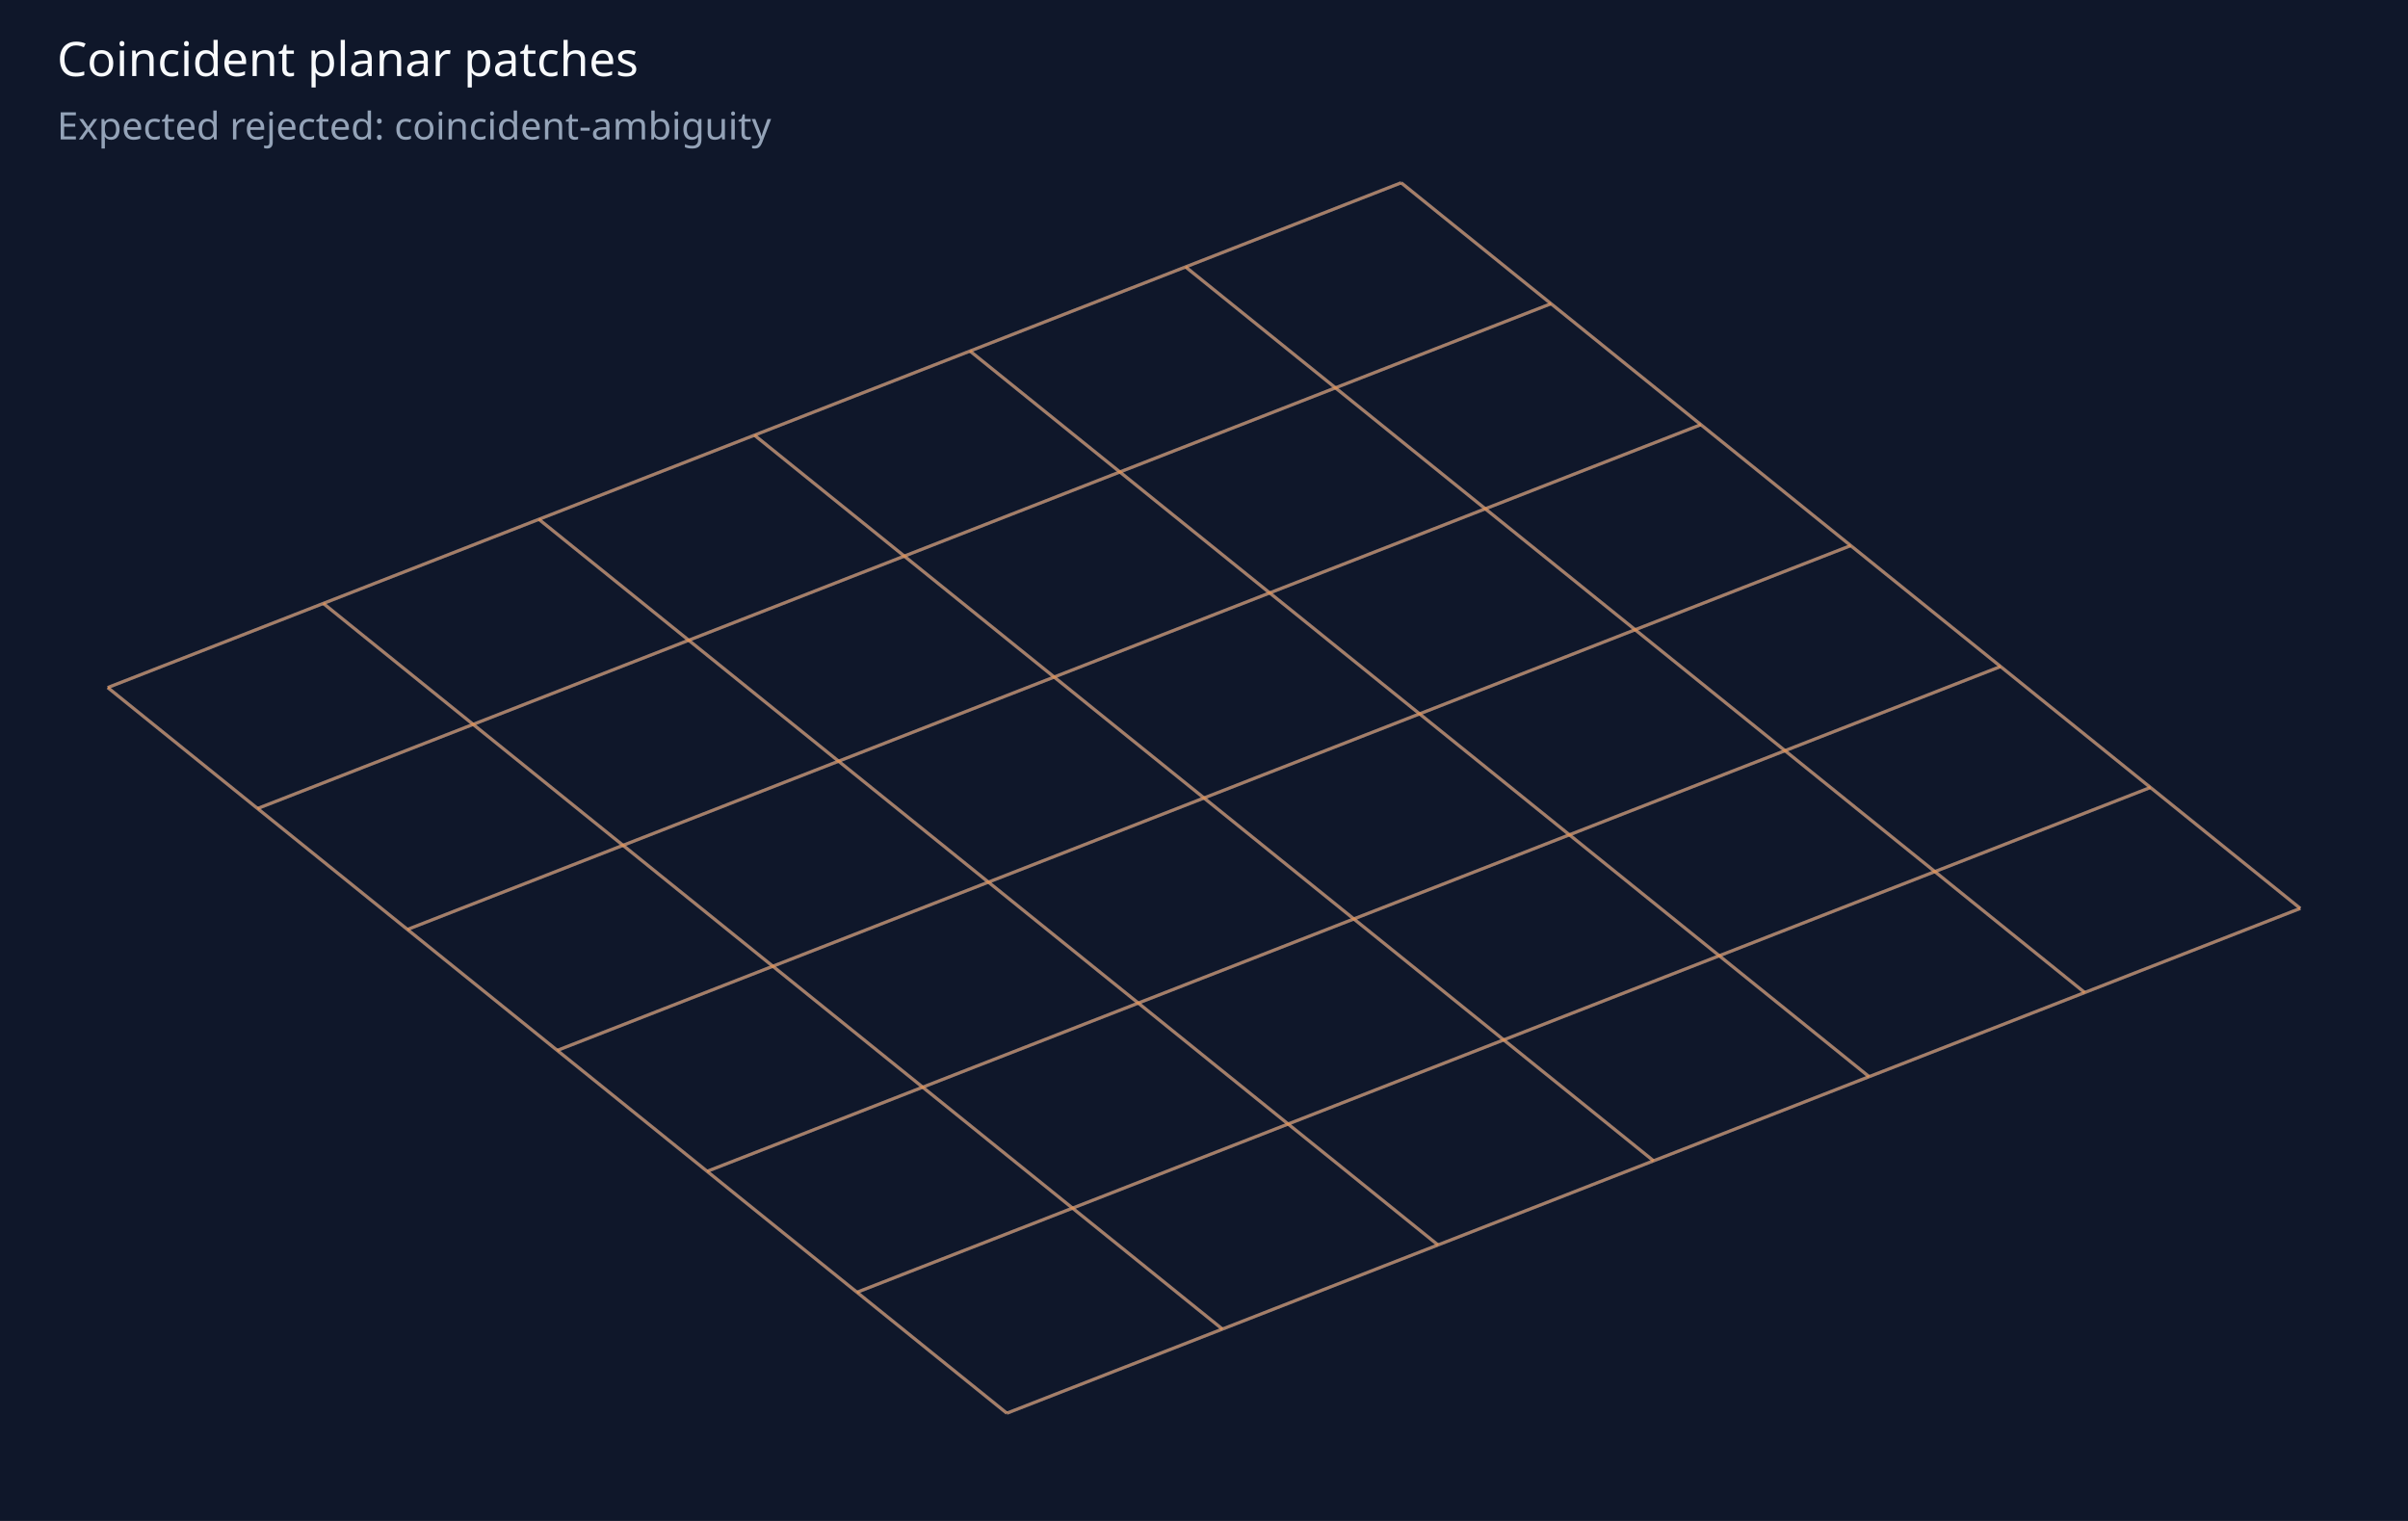
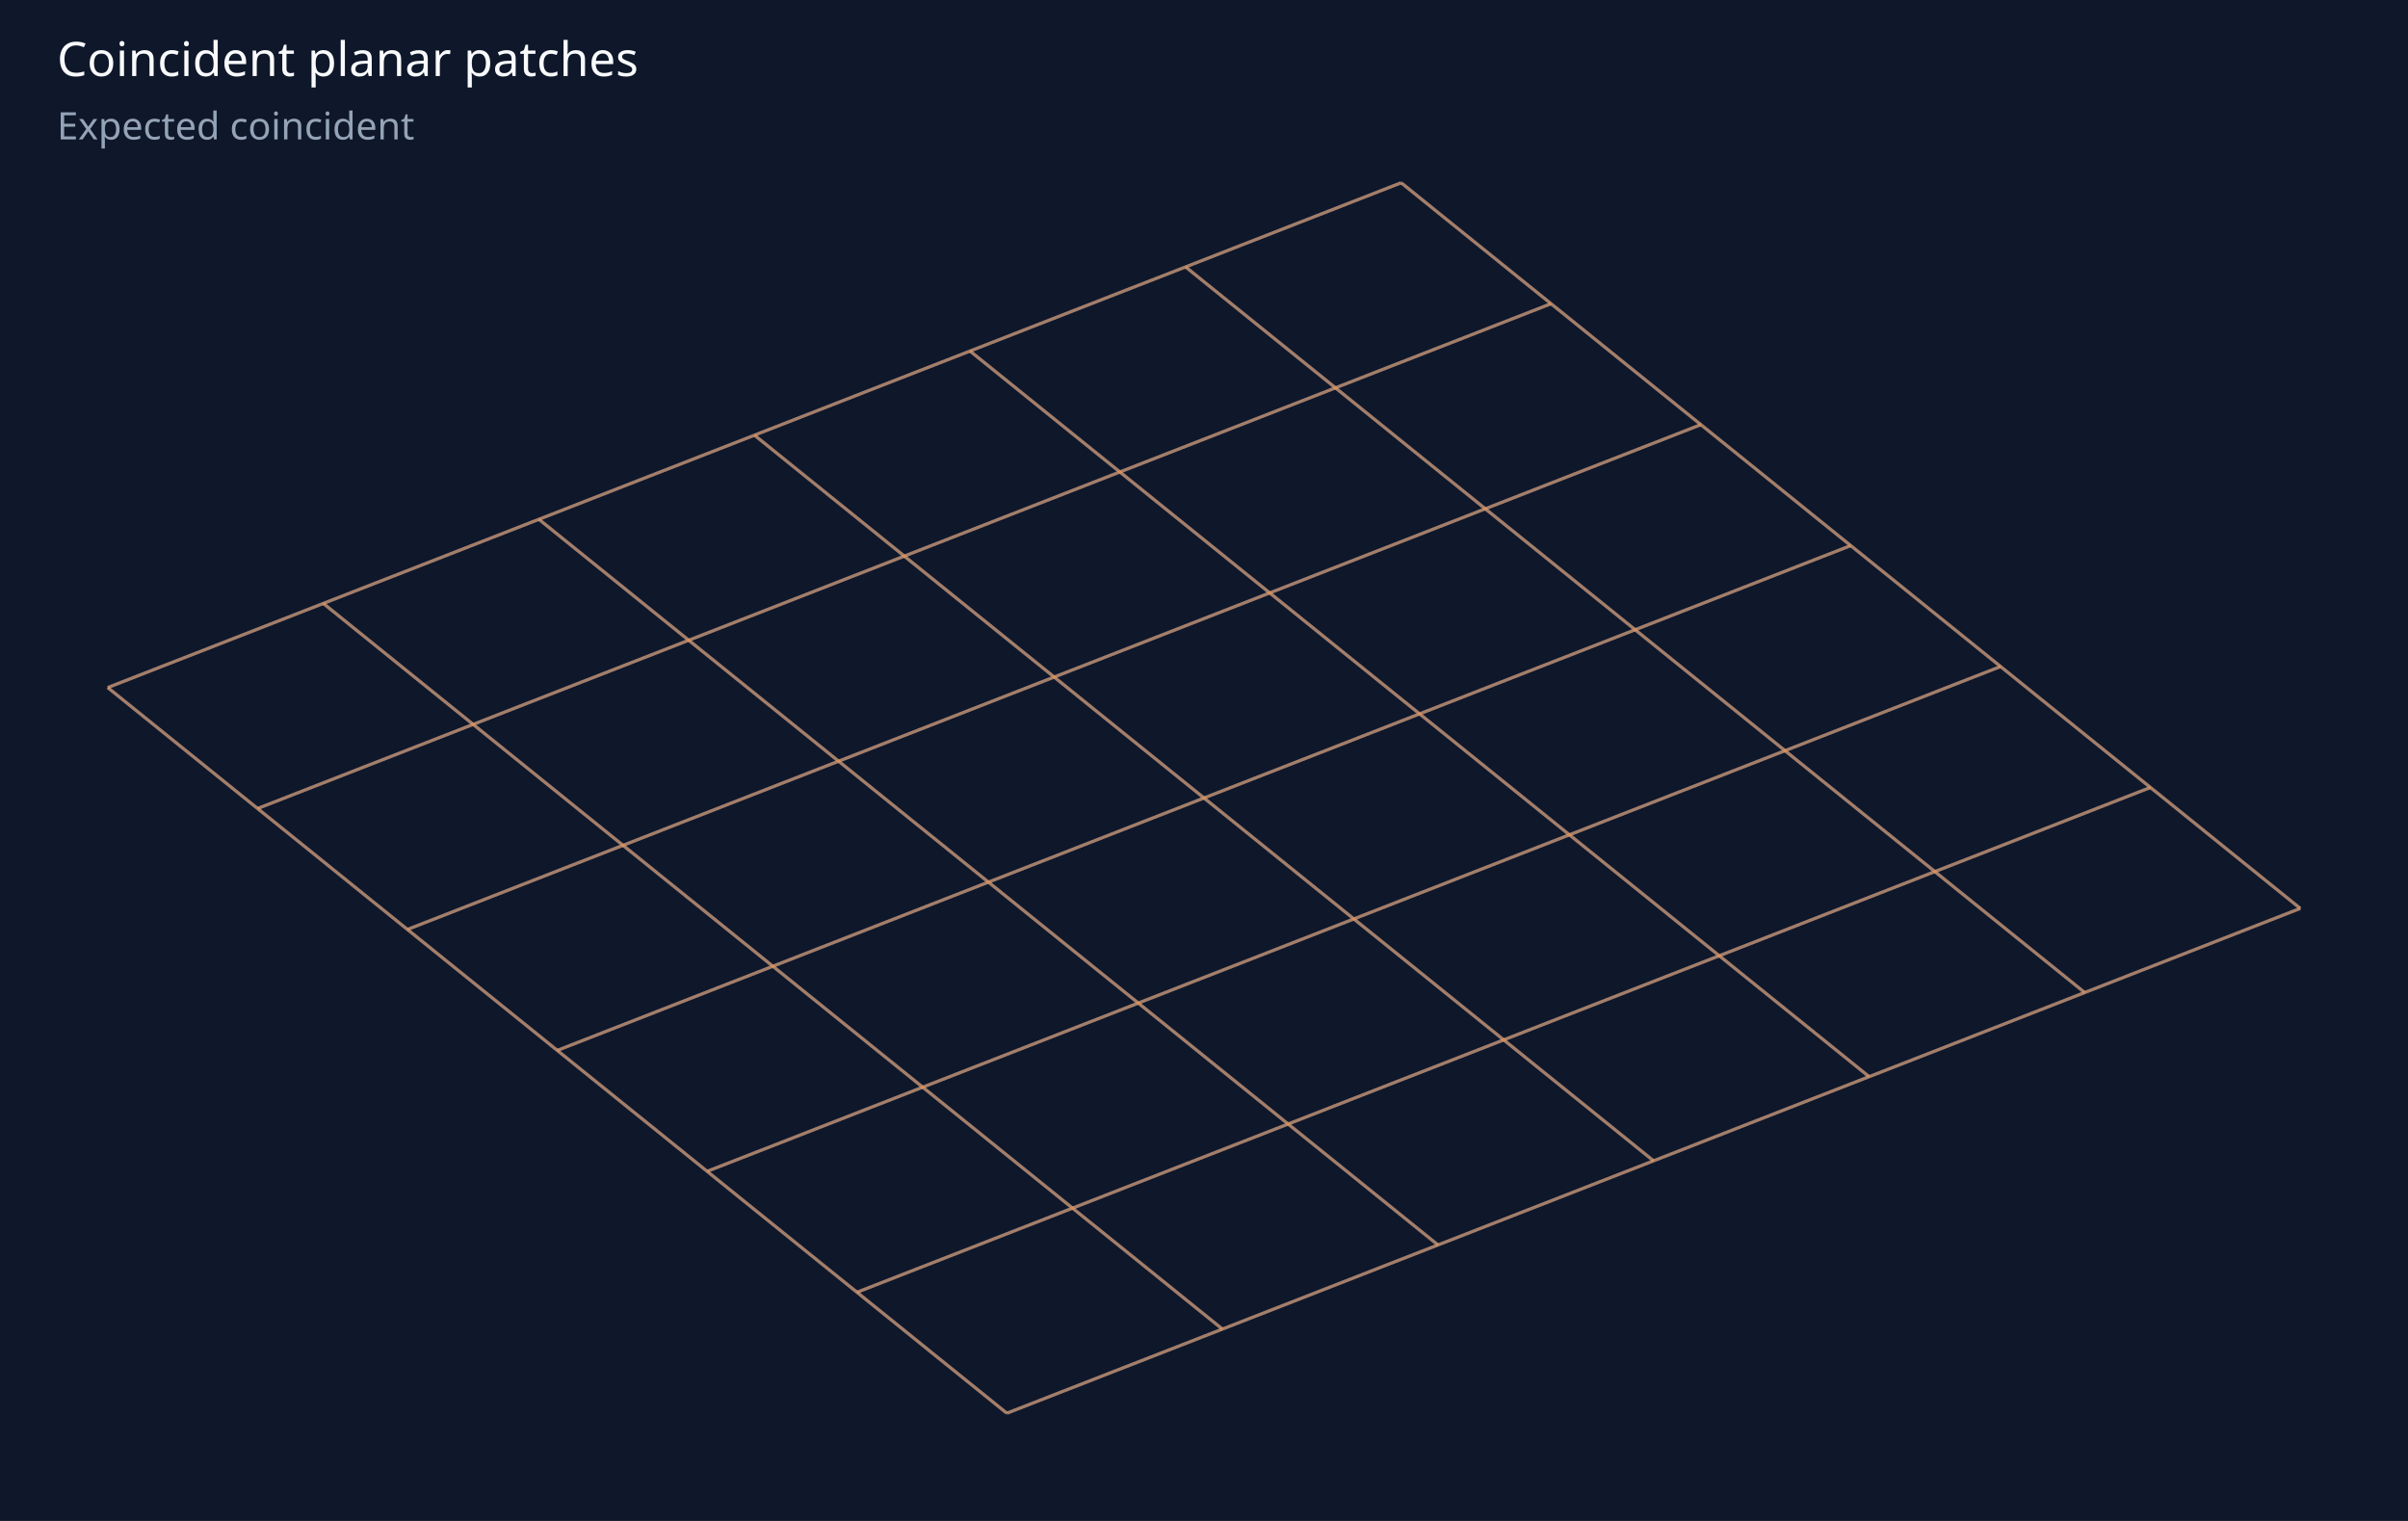
<svg xmlns="http://www.w3.org/2000/svg" width="760" height="480" viewBox="0 0 760 480">
  <rect width="100%" height="100%" fill="#0f172a" />
  <text x="18" y="24" font-family="sans-serif" font-size="15" fill="#f8fafc">Coincident planar patches</text>
-   <text x="18" y="44" font-family="sans-serif" font-size="12" fill="#94a3b8">Expected rejected: coincident-ambiguity</text>
+   <text x="18" y="44" font-family="sans-serif" font-size="12" fill="#94a3b8">Expected coincident</text>
  <polyline points="317.77,446.00 305.95,436.46 294.12,426.92 282.30,417.37 270.47,407.83 258.65,398.29 246.83,388.75 235.00,379.21 223.18,369.66 211.36,360.12 199.53,350.58 187.71,341.04 175.88,331.50 164.06,321.95 152.24,312.41 140.41,302.87 128.59,293.33 116.77,283.79 104.94,274.24 93.12,264.70 81.29,255.16 69.47,245.62 57.65,236.08 45.82,226.53 34.00,216.99" fill="none" stroke="#60a5fa" stroke-width="1.0" opacity="0.55" />
  <polyline points="385.81,419.45 373.98,409.91 362.16,400.36 350.34,390.82 338.51,381.28 326.69,371.74 314.87,362.20 303.04,352.65 291.22,343.11 279.39,333.57 267.57,324.03 255.75,314.49 243.92,304.94 232.10,295.40 220.28,285.86 208.45,276.32 196.63,266.78 184.80,257.24 172.98,247.69 161.16,238.15 149.33,228.61 137.51,219.07 125.69,209.53 113.86,199.98 102.04,190.44" fill="none" stroke="#60a5fa" stroke-width="1.0" opacity="0.55" />
  <polyline points="453.85,392.90 442.02,383.35 430.20,373.81 418.38,364.27 406.55,354.73 394.73,345.19 382.90,335.65 371.08,326.10 359.26,316.56 347.43,307.02 335.61,297.48 323.79,287.94 311.96,278.39 300.14,268.85 288.31,259.31 276.49,249.77 264.67,240.23 252.84,230.68 241.02,221.14 229.20,211.60 217.37,202.06 205.55,192.52 193.72,182.97 181.90,173.43 170.08,163.89" fill="none" stroke="#60a5fa" stroke-width="1.0" opacity="0.55" />
  <polyline points="521.88,366.35 510.06,356.80 498.24,347.26 486.41,337.72 474.59,328.18 462.77,318.64 450.94,309.09 439.12,299.55 427.29,290.01 415.47,280.47 403.65,270.93 391.82,261.38 380.00,251.84 368.18,242.30 356.35,232.76 344.53,223.22 332.71,213.67 320.88,204.13 309.06,194.59 297.23,185.05 285.41,175.51 273.59,165.96 261.76,156.42 249.94,146.88 238.12,137.34" fill="none" stroke="#60a5fa" stroke-width="1.0" opacity="0.55" />
  <polyline points="589.92,339.79 578.10,330.25 566.28,320.71 554.45,311.17 542.63,301.63 530.80,292.08 518.98,282.54 507.16,273.00 495.33,263.46 483.51,253.92 471.69,244.37 459.86,234.83 448.04,225.29 436.21,215.75 424.39,206.21 412.57,196.66 400.74,187.12 388.92,177.58 377.10,168.04 365.27,158.50 353.45,148.95 341.62,139.41 329.80,129.87 317.98,120.33 306.15,110.79" fill="none" stroke="#60a5fa" stroke-width="1.0" opacity="0.55" />
  <polyline points="657.96,313.24 646.14,303.70 634.31,294.16 622.49,284.62 610.67,275.07 598.84,265.53 587.02,255.99 575.20,246.45 563.37,236.91 551.55,227.36 539.72,217.82 527.90,208.28 516.08,198.74 504.25,189.20 492.43,179.65 480.61,170.11 468.78,160.57 456.96,151.03 445.13,141.49 433.31,131.94 421.49,122.40 409.66,112.86 397.84,103.32 386.02,93.78 374.19,84.24" fill="none" stroke="#60a5fa" stroke-width="1.0" opacity="0.55" />
  <polyline points="726.00,286.69 714.18,277.15 702.35,267.61 690.53,258.06 678.71,248.52 666.88,238.98 655.06,229.44 643.23,219.90 631.41,210.35 619.59,200.81 607.76,191.27 595.94,181.73 584.12,172.19 572.29,162.65 560.47,153.10 548.64,143.56 536.82,134.02 525.00,124.48 513.17,114.94 501.35,105.39 489.53,95.85 477.70,86.31 465.88,76.77 454.05,67.23 442.23,57.68" fill="none" stroke="#60a5fa" stroke-width="1.0" opacity="0.55" />
  <polyline points="317.77,446.00 334.78,439.36 351.79,432.72 368.80,426.09 385.81,419.45 402.82,412.81 419.83,406.17 436.84,399.53 453.85,392.90 470.86,386.26 487.87,379.62 504.88,372.98 521.88,366.35 538.89,359.71 555.90,353.07 572.91,346.43 589.92,339.79 606.93,333.16 623.94,326.52 640.95,319.88 657.96,313.24 674.97,306.60 691.98,299.97 708.99,293.33 726.00,286.69" fill="none" stroke="#60a5fa" stroke-width="1.0" opacity="0.55" />
  <polyline points="270.47,407.83 287.48,401.19 304.49,394.56 321.50,387.92 338.51,381.28 355.52,374.64 372.53,368.00 389.54,361.37 406.55,354.73 423.56,348.09 440.57,341.45 457.58,334.82 474.59,328.18 491.60,321.54 508.61,314.90 525.62,308.26 542.63,301.63 559.64,294.99 576.65,288.35 593.66,281.71 610.67,275.07 627.68,268.44 644.69,261.80 661.70,255.16 678.71,248.52" fill="none" stroke="#60a5fa" stroke-width="1.0" opacity="0.55" />
  <polyline points="223.18,369.66 240.19,363.03 257.20,356.39 274.21,349.75 291.22,343.11 308.23,336.47 325.24,329.84 342.25,323.20 359.26,316.56 376.27,309.92 393.28,303.29 410.29,296.65 427.29,290.01 444.30,283.37 461.31,276.73 478.32,270.10 495.33,263.46 512.34,256.82 529.35,250.18 546.36,243.54 563.37,236.91 580.38,230.27 597.39,223.63 614.40,216.99 631.41,210.35" fill="none" stroke="#60a5fa" stroke-width="1.0" opacity="0.55" />
  <polyline points="175.88,331.50 192.89,324.86 209.90,318.22 226.91,311.58 243.92,304.94 260.93,298.31 277.94,291.67 294.95,285.03 311.96,278.39 328.97,271.76 345.98,265.12 362.99,258.48 380.00,251.84 397.01,245.20 414.02,238.57 431.03,231.93 448.04,225.29 465.05,218.65 482.06,212.01 499.07,205.38 516.08,198.74 533.09,192.10 550.10,185.46 567.11,178.82 584.12,172.19" fill="none" stroke="#60a5fa" stroke-width="1.0" opacity="0.55" />
  <polyline points="128.59,293.33 145.60,286.69 162.61,280.05 179.62,273.41 196.63,266.78 213.64,260.14 230.65,253.50 247.66,246.86 264.67,240.23 281.68,233.59 298.69,226.95 315.70,220.31 332.71,213.67 349.71,207.04 366.72,200.40 383.73,193.76 400.74,187.12 417.75,180.48 434.76,173.85 451.77,167.21 468.78,160.57 485.79,153.93 502.80,147.29 519.81,140.66 536.82,134.02" fill="none" stroke="#60a5fa" stroke-width="1.0" opacity="0.55" />
  <polyline points="81.29,255.16 98.30,248.52 115.31,241.88 132.32,235.25 149.33,228.61 166.34,221.97 183.35,215.33 200.36,208.70 217.37,202.06 234.38,195.42 251.39,188.78 268.40,182.14 285.41,175.51 302.42,168.87 319.43,162.23 336.44,155.59 353.45,148.95 370.46,142.32 387.47,135.68 404.48,129.04 421.49,122.40 438.50,115.76 455.51,109.13 472.52,102.49 489.53,95.85" fill="none" stroke="#60a5fa" stroke-width="1.0" opacity="0.55" />
  <polyline points="34.00,216.99 51.01,210.35 68.02,203.72 85.03,197.08 102.04,190.44 119.05,183.80 136.06,177.17 153.07,170.53 170.08,163.89 187.09,157.25 204.10,150.61 221.11,143.98 238.12,137.34 255.12,130.70 272.13,124.06 289.14,117.42 306.15,110.79 323.16,104.15 340.17,97.51 357.18,90.87 374.19,84.24 391.20,77.60 408.21,70.96 425.22,64.32 442.23,57.68" fill="none" stroke="#60a5fa" stroke-width="1.0" opacity="0.55" />
  <polyline points="317.77,446.00 334.78,439.36 351.79,432.72 368.80,426.09 385.81,419.45 402.82,412.81 419.83,406.17 436.84,399.53 453.85,392.90 470.86,386.26 487.87,379.62 504.88,372.98 521.88,366.35 538.89,359.71 555.90,353.07 572.91,346.43 589.92,339.79 606.93,333.16 623.94,326.52 640.95,319.88 657.96,313.24 674.97,306.60 691.98,299.97 708.99,293.33 726.00,286.69" fill="none" stroke="#fb923c" stroke-width="1.0" opacity="0.55" />
  <polyline points="270.47,407.83 287.48,401.19 304.49,394.56 321.50,387.92 338.51,381.28 355.52,374.64 372.53,368.00 389.54,361.37 406.55,354.73 423.56,348.09 440.57,341.45 457.58,334.82 474.59,328.18 491.60,321.54 508.61,314.90 525.62,308.26 542.63,301.63 559.64,294.99 576.65,288.35 593.66,281.71 610.67,275.07 627.68,268.44 644.69,261.80 661.70,255.16 678.71,248.52" fill="none" stroke="#fb923c" stroke-width="1.0" opacity="0.55" />
  <polyline points="223.18,369.66 240.19,363.03 257.20,356.39 274.21,349.75 291.22,343.11 308.23,336.47 325.24,329.84 342.25,323.20 359.26,316.56 376.27,309.92 393.28,303.29 410.29,296.65 427.29,290.01 444.30,283.37 461.31,276.73 478.32,270.10 495.33,263.46 512.34,256.82 529.35,250.18 546.36,243.54 563.37,236.91 580.38,230.27 597.39,223.63 614.40,216.99 631.41,210.35" fill="none" stroke="#fb923c" stroke-width="1.0" opacity="0.55" />
  <polyline points="175.88,331.50 192.89,324.86 209.90,318.22 226.91,311.58 243.92,304.94 260.93,298.31 277.94,291.67 294.95,285.03 311.96,278.39 328.97,271.76 345.98,265.12 362.99,258.48 380.00,251.84 397.01,245.20 414.02,238.57 431.03,231.93 448.04,225.29 465.05,218.65 482.06,212.01 499.07,205.38 516.08,198.74 533.09,192.10 550.10,185.46 567.11,178.82 584.12,172.19" fill="none" stroke="#fb923c" stroke-width="1.0" opacity="0.55" />
  <polyline points="128.59,293.33 145.60,286.69 162.61,280.05 179.62,273.41 196.63,266.78 213.64,260.14 230.65,253.50 247.66,246.86 264.67,240.23 281.68,233.59 298.69,226.95 315.70,220.31 332.71,213.67 349.71,207.04 366.72,200.40 383.73,193.76 400.74,187.12 417.75,180.48 434.76,173.85 451.77,167.21 468.78,160.57 485.79,153.93 502.80,147.29 519.81,140.66 536.82,134.02" fill="none" stroke="#fb923c" stroke-width="1.0" opacity="0.55" />
  <polyline points="81.29,255.16 98.30,248.52 115.31,241.88 132.32,235.25 149.33,228.61 166.34,221.97 183.35,215.33 200.36,208.70 217.37,202.06 234.38,195.42 251.39,188.78 268.40,182.14 285.41,175.51 302.42,168.87 319.43,162.23 336.44,155.59 353.45,148.95 370.46,142.32 387.47,135.68 404.48,129.04 421.49,122.40 438.50,115.76 455.51,109.13 472.52,102.49 489.53,95.85" fill="none" stroke="#fb923c" stroke-width="1.0" opacity="0.55" />
  <polyline points="34.00,216.99 51.01,210.35 68.02,203.72 85.03,197.08 102.04,190.44 119.05,183.80 136.06,177.17 153.07,170.53 170.08,163.89 187.09,157.25 204.10,150.61 221.11,143.98 238.12,137.34 255.12,130.70 272.13,124.06 289.14,117.42 306.15,110.79 323.16,104.15 340.17,97.51 357.18,90.87 374.19,84.24 391.20,77.60 408.21,70.96 425.22,64.32 442.23,57.68" fill="none" stroke="#fb923c" stroke-width="1.0" opacity="0.55" />
  <polyline points="317.77,446.00 305.95,436.46 294.12,426.92 282.30,417.37 270.47,407.83 258.65,398.29 246.83,388.75 235.00,379.21 223.18,369.66 211.36,360.12 199.53,350.58 187.71,341.04 175.88,331.50 164.06,321.95 152.24,312.41 140.41,302.87 128.59,293.33 116.77,283.79 104.94,274.24 93.12,264.70 81.29,255.16 69.47,245.62 57.65,236.08 45.82,226.53 34.00,216.99" fill="none" stroke="#fb923c" stroke-width="1.0" opacity="0.55" />
  <polyline points="385.81,419.45 373.98,409.91 362.16,400.36 350.34,390.82 338.51,381.28 326.69,371.74 314.87,362.20 303.04,352.65 291.22,343.11 279.39,333.57 267.57,324.03 255.75,314.49 243.92,304.94 232.10,295.40 220.28,285.86 208.45,276.32 196.63,266.78 184.80,257.24 172.98,247.69 161.16,238.15 149.33,228.61 137.51,219.07 125.69,209.53 113.86,199.98 102.04,190.44" fill="none" stroke="#fb923c" stroke-width="1.0" opacity="0.55" />
  <polyline points="453.85,392.90 442.02,383.35 430.20,373.81 418.38,364.27 406.55,354.73 394.73,345.19 382.90,335.65 371.08,326.10 359.26,316.56 347.43,307.02 335.61,297.48 323.79,287.94 311.96,278.39 300.14,268.85 288.31,259.31 276.49,249.77 264.67,240.23 252.84,230.68 241.02,221.14 229.20,211.60 217.37,202.06 205.55,192.52 193.72,182.97 181.90,173.43 170.08,163.89" fill="none" stroke="#fb923c" stroke-width="1.0" opacity="0.55" />
  <polyline points="521.88,366.35 510.06,356.80 498.24,347.26 486.41,337.72 474.59,328.18 462.77,318.64 450.94,309.09 439.12,299.55 427.29,290.01 415.47,280.47 403.65,270.93 391.82,261.38 380.00,251.84 368.18,242.30 356.35,232.76 344.53,223.22 332.71,213.67 320.88,204.13 309.06,194.59 297.23,185.05 285.41,175.51 273.59,165.96 261.76,156.42 249.94,146.88 238.12,137.34" fill="none" stroke="#fb923c" stroke-width="1.0" opacity="0.55" />
  <polyline points="589.92,339.79 578.10,330.25 566.28,320.71 554.45,311.17 542.63,301.63 530.80,292.08 518.98,282.54 507.16,273.00 495.33,263.46 483.51,253.92 471.69,244.37 459.86,234.83 448.04,225.29 436.21,215.75 424.39,206.21 412.57,196.66 400.74,187.12 388.92,177.58 377.10,168.04 365.27,158.50 353.45,148.95 341.62,139.41 329.80,129.87 317.98,120.33 306.15,110.79" fill="none" stroke="#fb923c" stroke-width="1.0" opacity="0.55" />
  <polyline points="657.96,313.24 646.14,303.70 634.31,294.16 622.49,284.62 610.67,275.07 598.84,265.53 587.02,255.99 575.20,246.45 563.37,236.91 551.55,227.36 539.72,217.82 527.90,208.28 516.08,198.74 504.25,189.20 492.43,179.65 480.61,170.11 468.78,160.57 456.96,151.03 445.13,141.49 433.31,131.94 421.49,122.40 409.66,112.86 397.84,103.32 386.02,93.78 374.19,84.24" fill="none" stroke="#fb923c" stroke-width="1.0" opacity="0.55" />
  <polyline points="726.00,286.69 714.18,277.15 702.35,267.61 690.53,258.06 678.71,248.52 666.88,238.98 655.06,229.44 643.23,219.90 631.41,210.35 619.59,200.81 607.76,191.27 595.94,181.73 584.12,172.19 572.29,162.65 560.47,153.10 548.64,143.56 536.82,134.02 525.00,124.48 513.17,114.94 501.35,105.39 489.53,95.85 477.70,86.31 465.88,76.77 454.05,67.23 442.23,57.68" fill="none" stroke="#fb923c" stroke-width="1.0" opacity="0.55" />
</svg>
